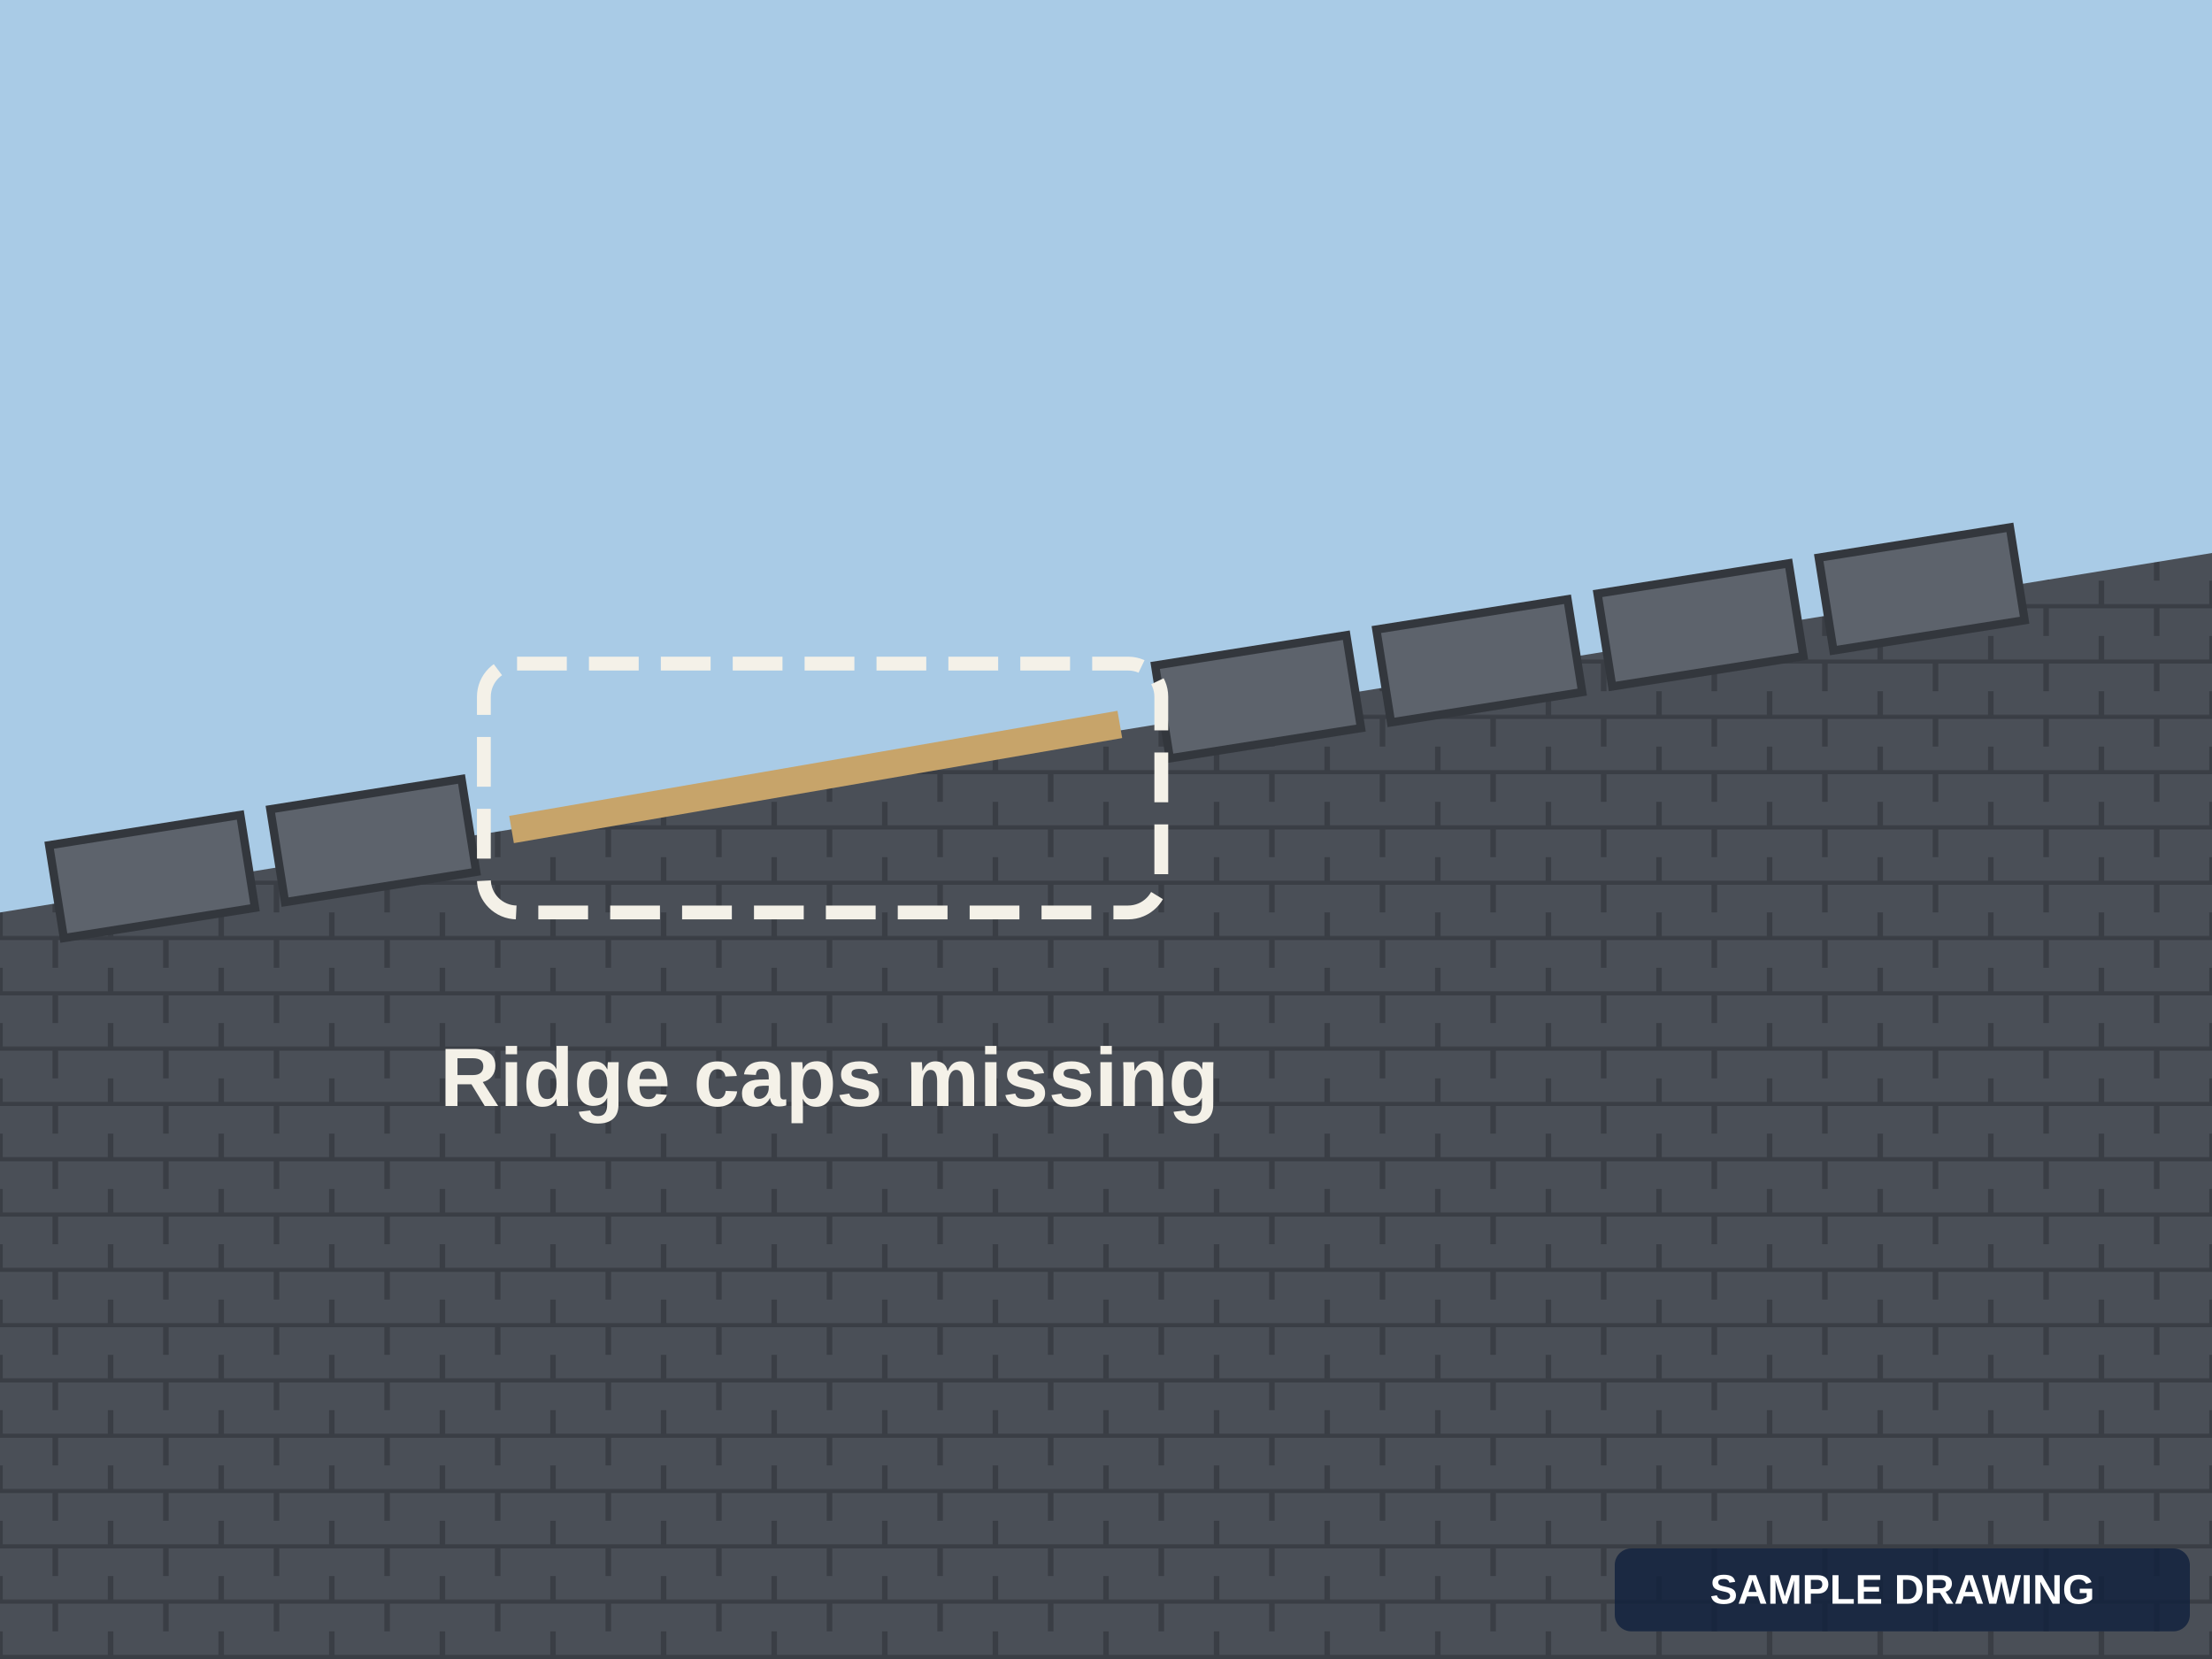
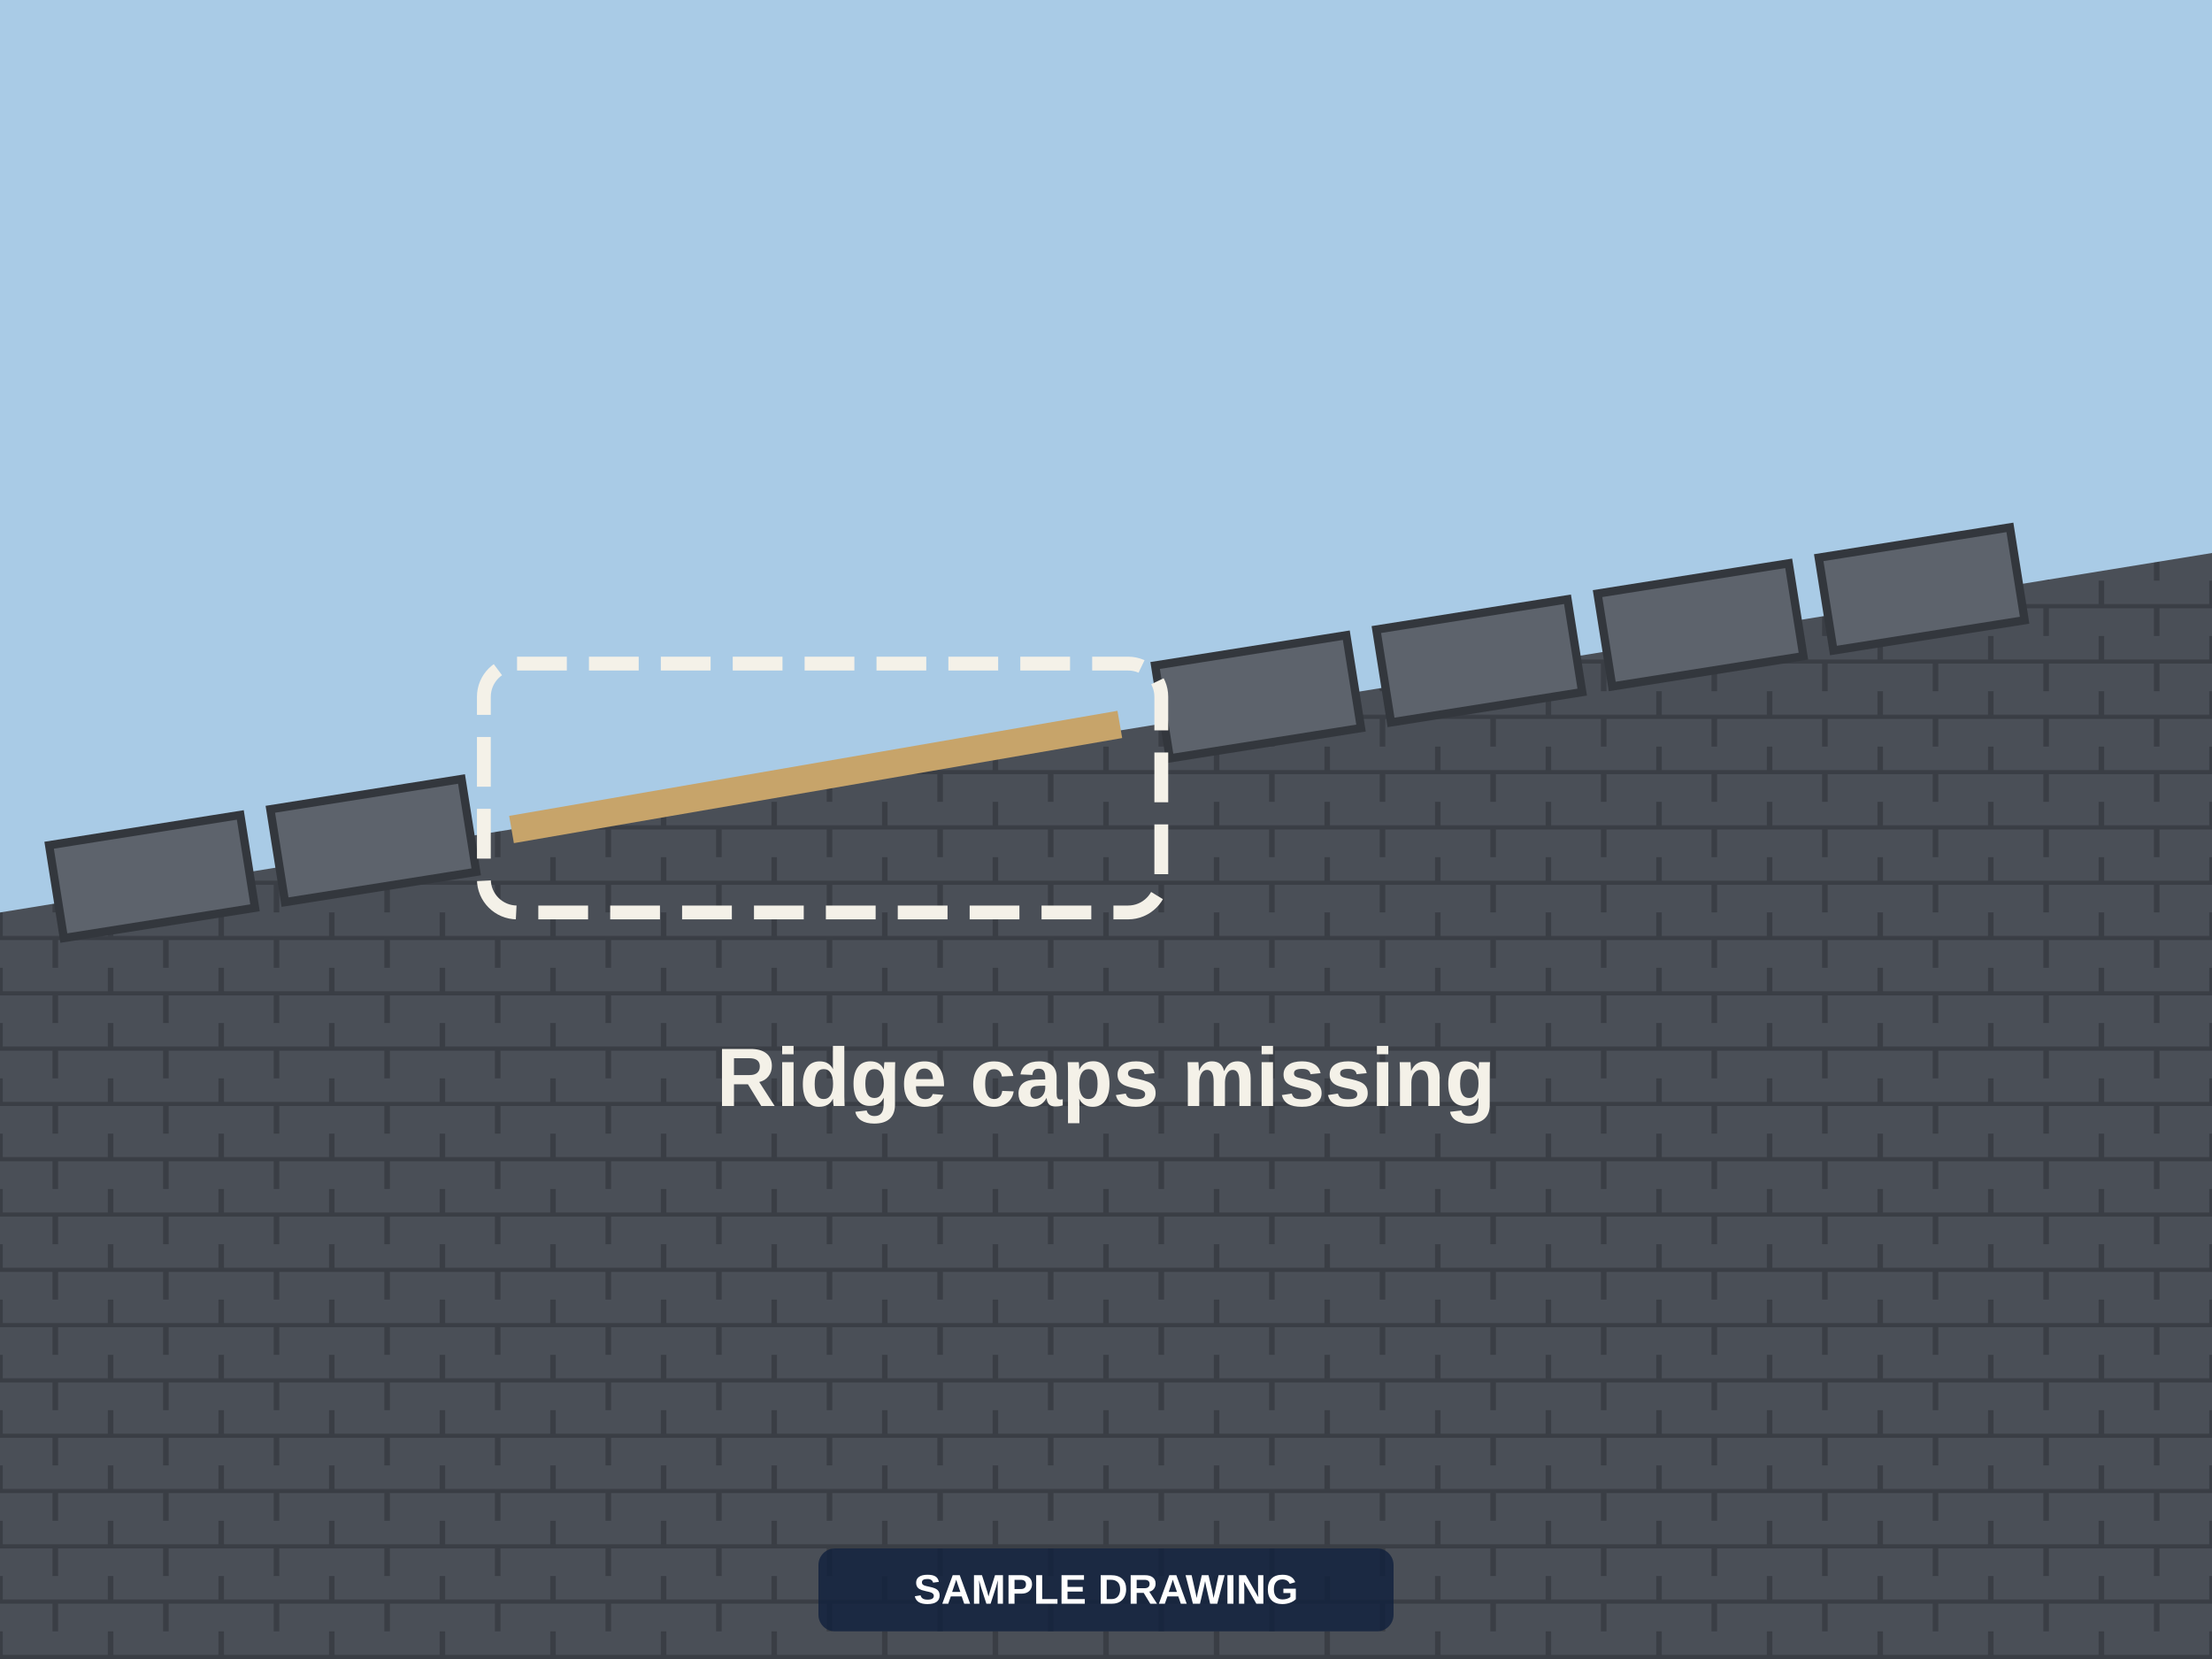
<svg xmlns="http://www.w3.org/2000/svg" viewBox="0 0 800 600" width="800" height="600" role="img" aria-label="Sample drawing: missing ridge cap shingles along a roof ridge">
  <defs>
    <pattern id="sh" width="40" height="20" patternUnits="userSpaceOnUse">
      <rect width="40" height="20" fill="#4a4f57" />
      <path d="M0 19.5h40M20 0v10M0 10v10M40 10v10" stroke="#3a3e45" stroke-width="2" />
    </pattern>
  </defs>
  <rect width="800" height="600" fill="#a9cbe6" />
  <polygon points="0,600 0,330 800,200 800,600" fill="url(#sh)" />
  <g fill="#5d636c" stroke="#33373d" stroke-width="3">
    <rect x="20" y="300" width="70" height="34" transform="rotate(-9 55 317)" />
    <rect x="100" y="287" width="70" height="34" transform="rotate(-9 135 304)" />
    <rect x="420" y="235" width="70" height="34" transform="rotate(-9 455 252)" />
    <rect x="500" y="222" width="70" height="34" transform="rotate(-9 535 239)" />
    <rect x="580" y="209" width="70" height="34" transform="rotate(-9 615 226)" />
    <rect x="660" y="196" width="70" height="34" transform="rotate(-9 695 213)" />
  </g>
  <path d="M185 300 L405 262" stroke="#c7a46a" stroke-width="10" />
  <rect x="175" y="240" width="245" height="90" rx="12" fill="none" stroke="#f4f1e8" stroke-width="5" stroke-dasharray="18 8" />
-   <text x="300" y="400" font-family="Arial,Helvetica,sans-serif" font-size="30" font-weight="700" fill="#f4f1e8" text-anchor="middle">Ridge caps missing</text>
-   <rect x="584" y="560" width="208" height="30" rx="6" fill="#12223D" fill-opacity=".82" />
-   <text x="688" y="580" font-family="Arial,Helvetica,sans-serif" font-size="15" font-weight="700" fill="#fff" text-anchor="middle">SAMPLE DRAWING</text>
+   <text x="400" y="400" font-family="Arial,Helvetica,sans-serif" font-size="30" font-weight="700" fill="#f4f1e8" text-anchor="middle">Ridge caps missing</text>
+   <rect x="296" y="560" width="208" height="30" rx="6" fill="#12223D" fill-opacity=".82" />
+   <text x="400" y="580" font-family="Arial,Helvetica,sans-serif" font-size="15" font-weight="700" fill="#fff" text-anchor="middle">SAMPLE DRAWING</text>
</svg>
